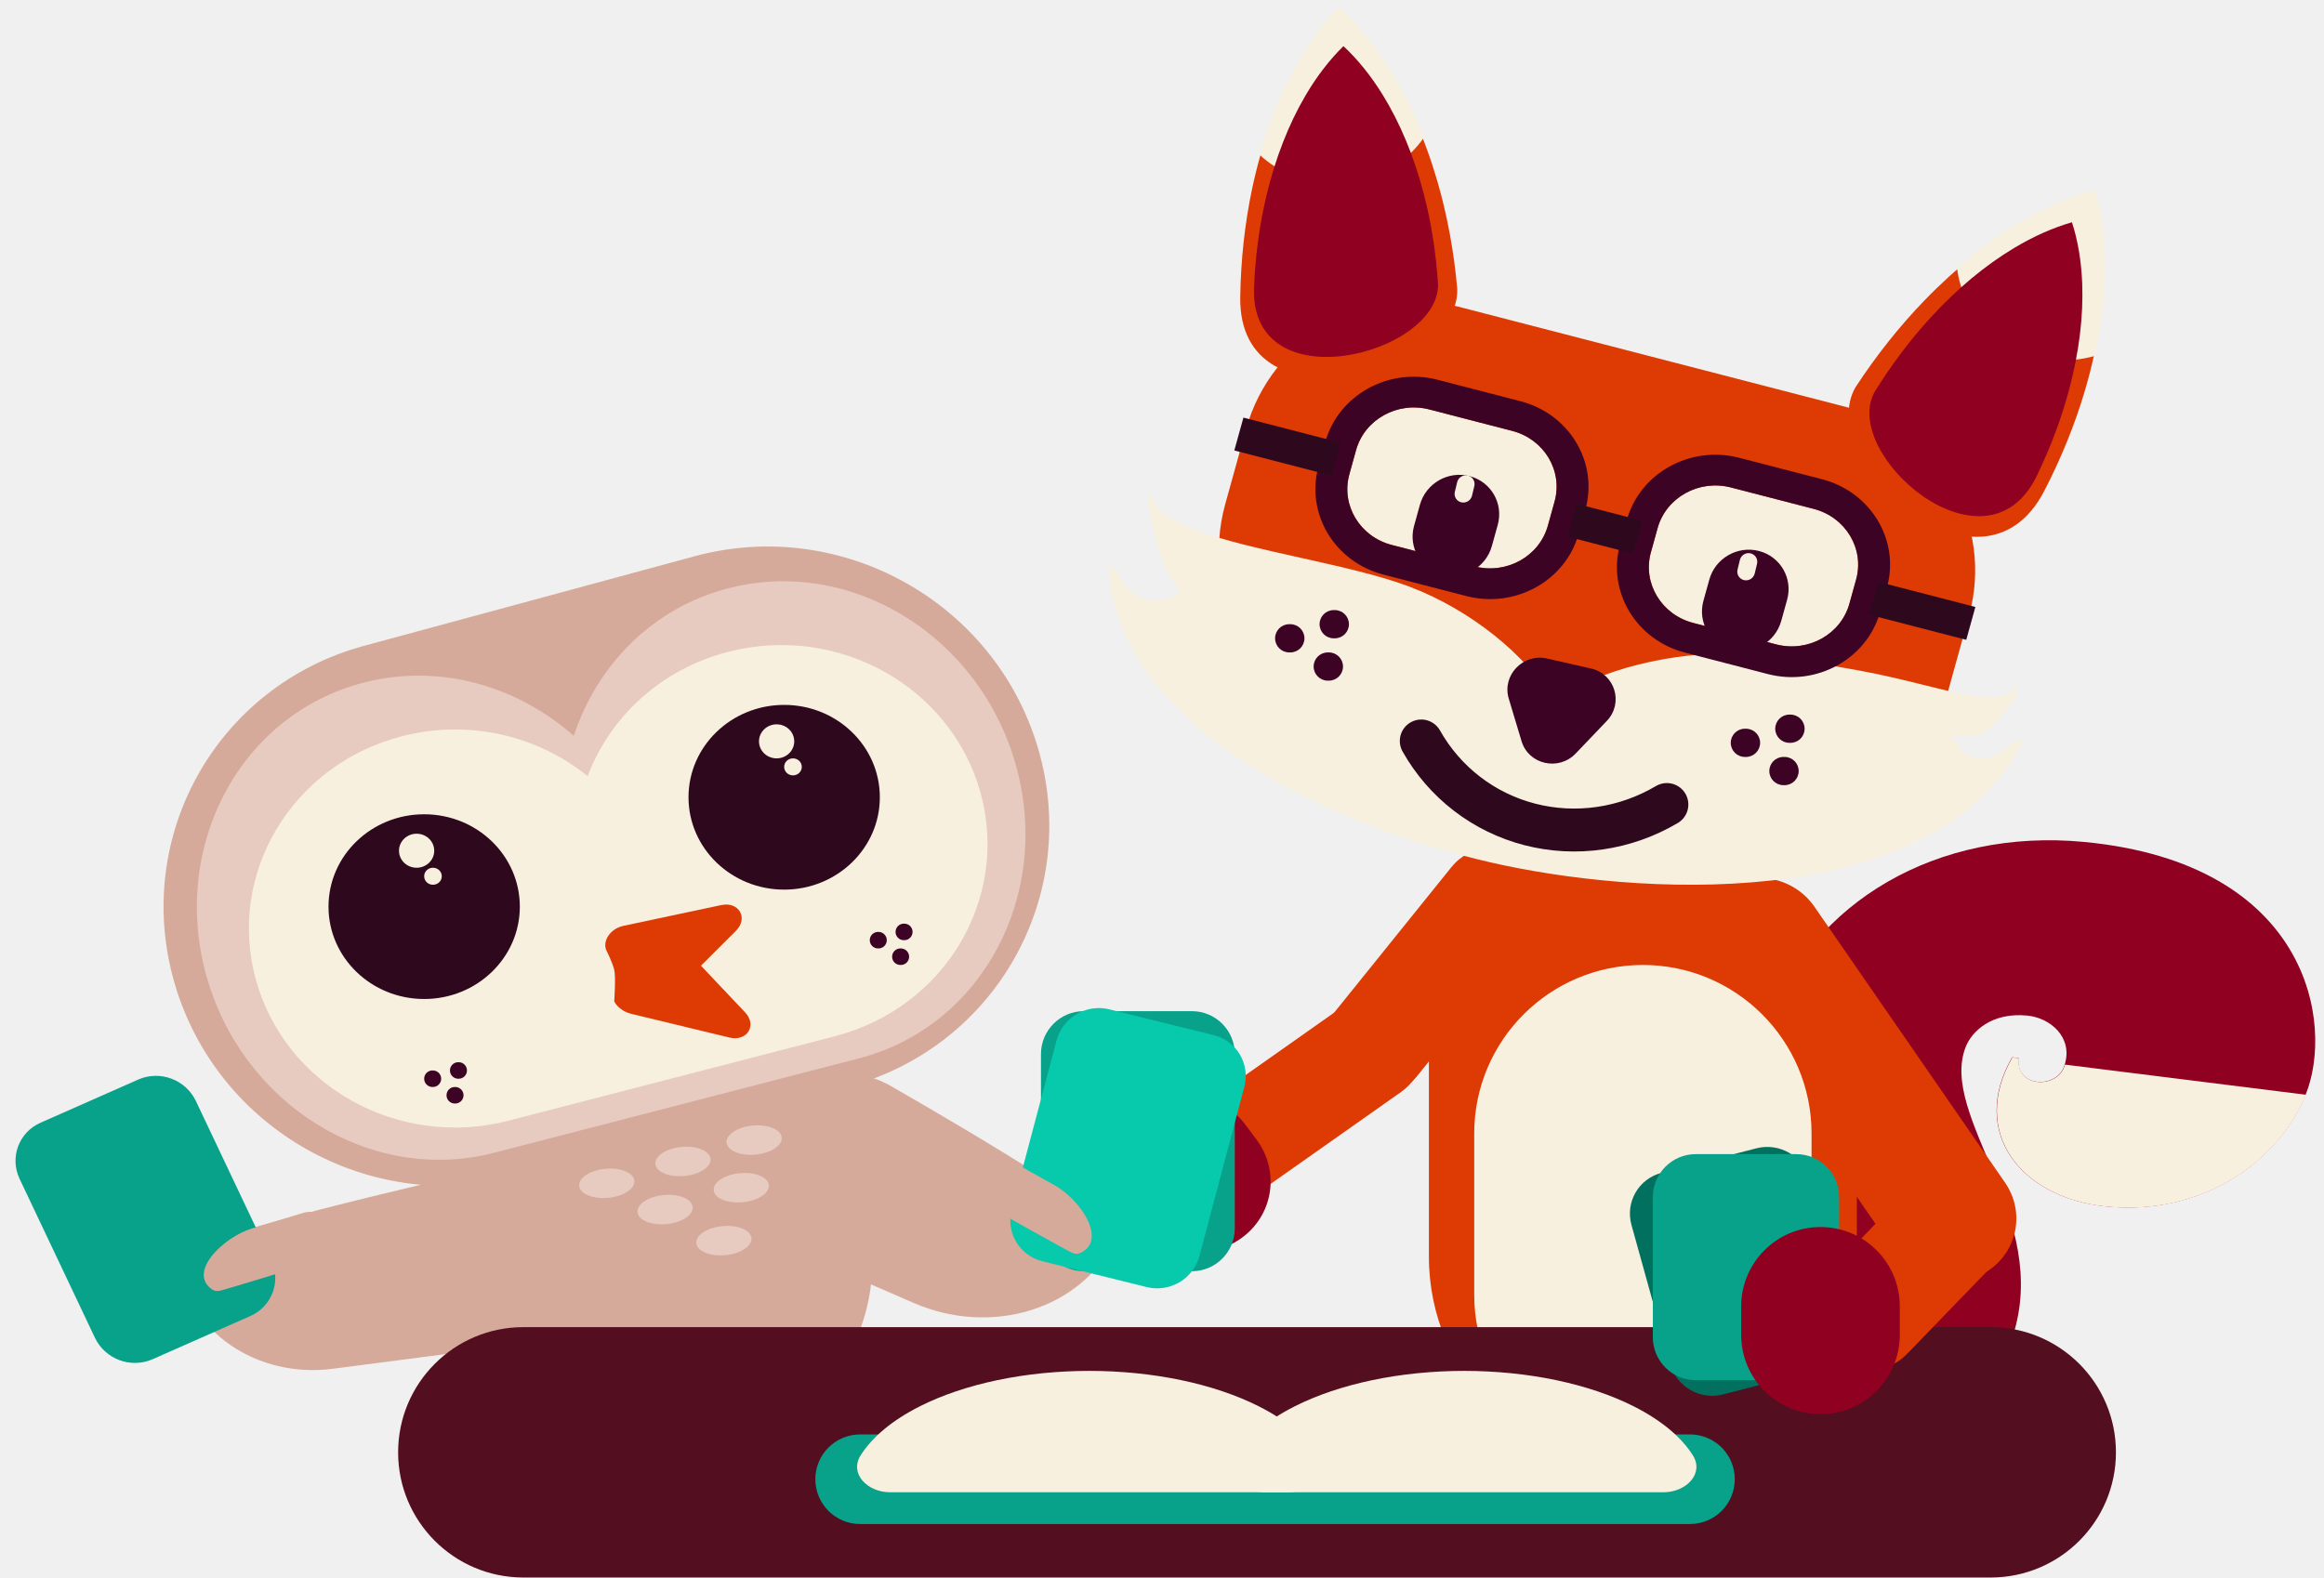
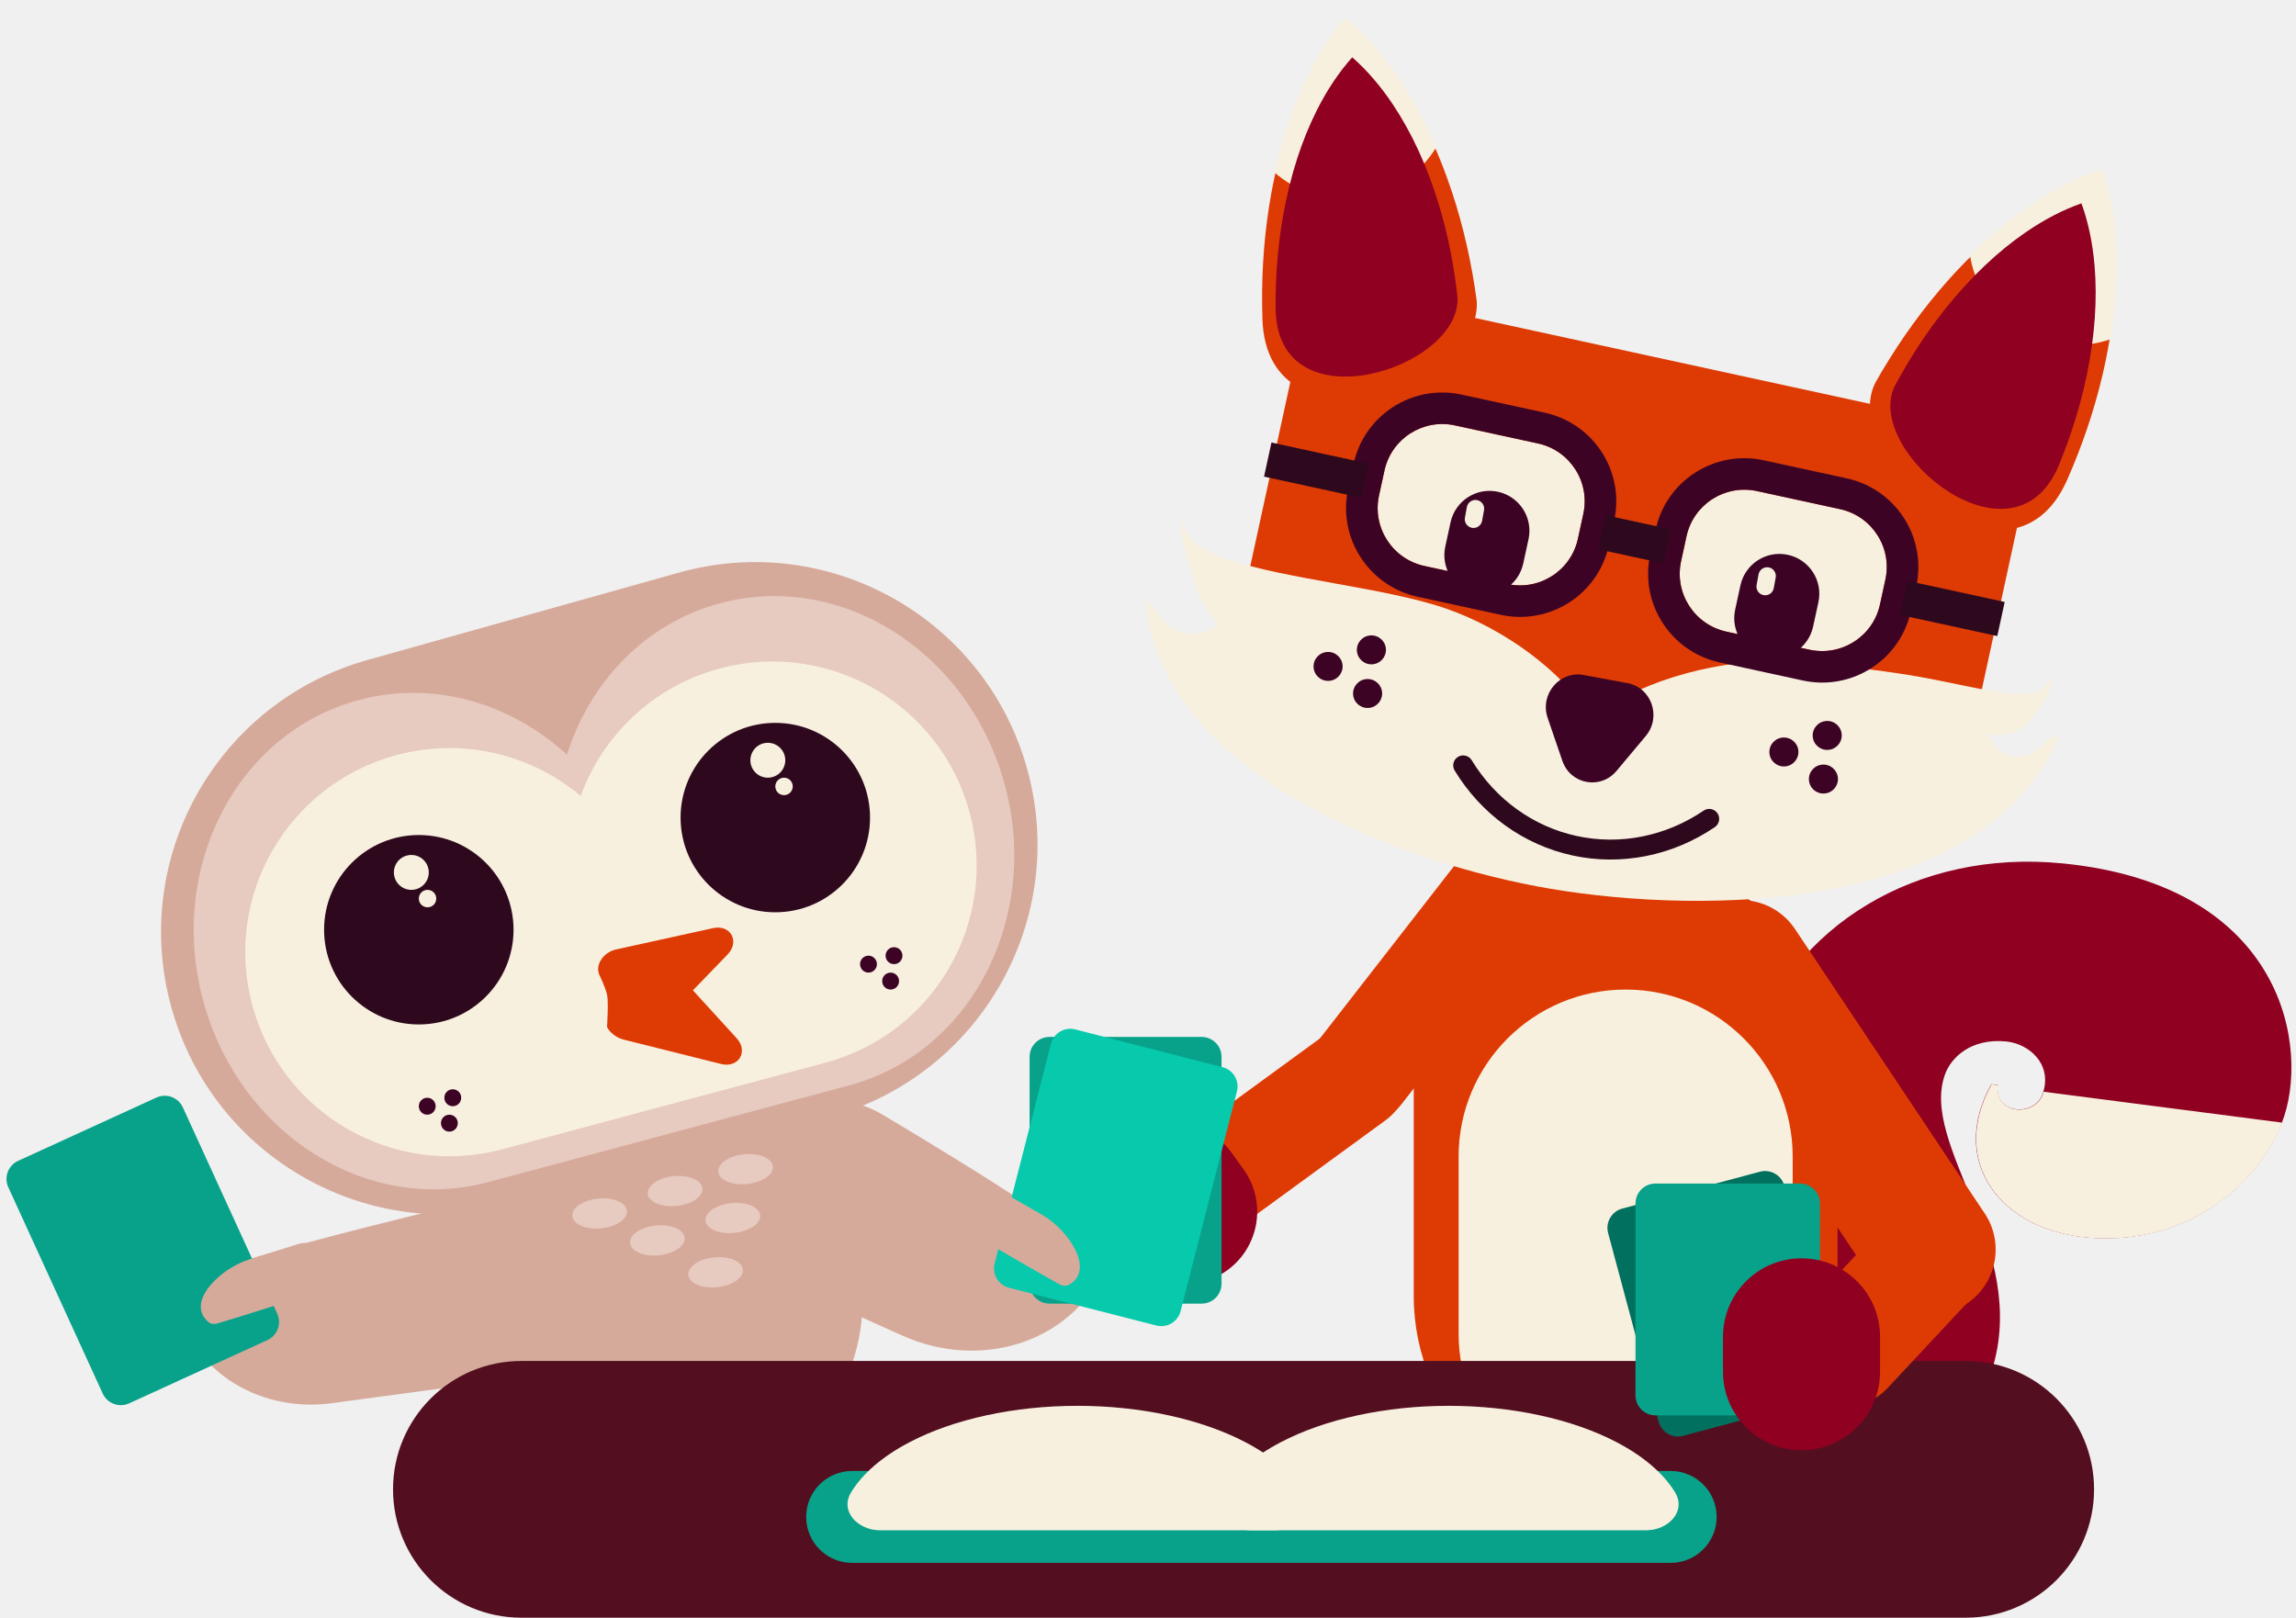
- <svg xmlns="http://www.w3.org/2000/svg" width="433" height="294" viewBox="0 0 433 294" fill="none">
-   <g clip-path="url(#clip0_206_2565)">
-     <rect width="19.279" height="55.157" rx="9.64" transform="matrix(-0.602939 -0.797788 -0.817336 0.576161 268.947 197.941)" fill="#DE3B04" />
-     <path d="M336.316 268.819C328.583 268.078 325.207 269.58 321.867 264.85C319.924 256.966 343.645 260.101 343.944 245.803C347.845 236.678 319.732 218.419 329.678 190.349C337.496 168.274 360.881 154.287 388.334 156.915C430.347 160.938 434.896 190.924 429.582 204.003C424.484 216.575 410.194 226.553 392.6 224.868C376.522 223.329 366.848 211.057 374.887 197.052L376.101 197.168C375.402 202.774 383.506 203.022 384.697 198.387C386.258 193.259 381.946 189.68 377.699 189.273C371.026 188.635 367.353 192.241 366.221 195.166C361.226 208.144 382.215 226.908 375.005 249.04C370.503 262.989 354.062 270.518 336.316 268.819Z" fill="#900021" />
-     <path d="M429.627 204.028C424.529 216.601 410.239 226.578 392.645 224.893C376.568 223.354 366.893 211.082 374.933 197.077L376.146 197.193C375.447 202.799 383.551 203.047 384.743 198.412C407.185 201.22 407.186 201.221 429.627 204.028Z" fill="#F8F0DF" />
-     <rect width="24.24" height="86.729" rx="12.12" transform="matrix(0.840656 -0.541569 0.568306 0.822817 310.788 172.132)" fill="#DE3B04" />
-     <rect width="19.465" height="54.632" rx="9.732" transform="matrix(-0.799461 -0.600717 -0.627347 0.77874 292.095 165.714)" fill="#DE3B04" />
-     <rect x="266.228" y="156.287" width="79.739" height="117.781" rx="39.87" fill="#DE3B04" />
-     <rect x="274.67" y="179.843" width="62.853" height="92.866" rx="31.427" fill="#F8F0DF" />
-     <rect width="26.932" height="30.336" rx="13.466" transform="matrix(0.82089 -0.571086 0.597876 0.801589 201.922 214.25)" fill="#900021" />
-     <rect width="139.117" height="78.523" rx="32" transform="matrix(0.968109 0.250527 -0.267345 0.963601 240.716 49.1328)" fill="#DE3B04" />
-     <path d="M242.296 103.949C249.783 105.616 257.354 107.302 262.983 109.479C273.732 113.637 284.494 121.969 289.321 130.701C297.829 124.709 311.765 121.396 323.886 121.837C330.278 122.07 338.329 123.518 346.292 124.95C361.699 127.722 373.908 133.405 375.975 127.132C376.062 129.714 375.163 130.932 371.576 134.926C367.828 139.1 362.62 135.859 363.85 137.545C365.63 139.987 366.139 141.301 369.66 141.301C373.182 141.301 375.119 137.033 376.879 138.228C361.047 169.29 309.004 167.329 280.219 161.274C252.922 155.533 207.364 137.201 206.612 104.987C207.522 106.047 208.459 107.369 209.407 108.708C212.102 112.513 216.559 112.483 219.114 110.914C220.879 109.83 217.779 108.846 216.269 103.624C214.823 98.627 213.307 93.384 214.455 91.054C213.638 97.569 227.81 100.724 242.296 103.949Z" fill="#F8F0DF" />
-     <rect x="237.57" y="116.333" width="5.47" height="5.259" rx="2.629" fill="#3D0325" />
-     <rect x="245.859" y="113.704" width="5.47" height="5.259" rx="2.629" fill="#3D0325" />
-     <rect x="244.754" y="121.593" width="5.47" height="5.259" rx="2.629" fill="#3D0325" />
-     <path d="M293.572 140.435C290.398 143.757 284.798 142.483 283.493 138.142L281.106 130.206C279.8 125.865 283.768 121.712 288.248 122.731L296.438 124.593C300.917 125.612 302.55 131.039 299.375 134.361L293.572 140.435Z" fill="#3D0325" />
-     <path d="M308.837 98.437C310.427 92.706 316.539 89.309 322.489 90.849L337.93 94.844C343.88 96.384 347.414 102.278 345.824 108.009L344.577 112.505C342.987 118.236 336.874 121.634 330.925 120.094L315.483 116.098C309.533 114.559 305.999 108.665 307.589 102.934L308.837 98.437Z" fill="#F8F0DF" />
-     <path fill-rule="evenodd" clip-rule="evenodd" d="M324.024 85.314L339.465 89.31C348.588 91.671 354.008 100.708 351.57 109.496L350.322 113.992C347.884 122.78 338.512 127.989 329.389 125.628L313.948 121.632C304.825 119.272 299.406 110.234 301.843 101.447L303.091 96.95C305.529 88.163 314.901 82.953 324.024 85.314ZM322.489 90.849C316.539 89.309 310.427 92.706 308.837 98.437L307.589 102.934C305.999 108.665 309.533 114.559 315.483 116.098L330.925 120.094C336.874 121.634 342.987 118.236 344.577 112.505L345.824 108.009C347.414 102.278 343.88 96.384 337.93 94.844L322.489 90.849Z" fill="#3D0325" />
-     <path d="M252.656 83.899C254.245 78.168 260.358 74.77 266.307 76.31L281.749 80.306C287.699 81.846 291.233 87.739 289.643 93.47L288.395 97.967C286.805 103.698 280.693 107.095 274.743 105.556L259.302 101.56C253.352 100.02 249.818 94.126 251.408 88.395L252.656 83.899Z" fill="#F8F0DF" />
-     <path fill-rule="evenodd" clip-rule="evenodd" d="M267.843 70.776L283.284 74.772C292.407 77.132 297.827 86.17 295.389 94.957L294.141 99.454C291.703 108.241 282.331 113.451 273.208 111.09L257.767 107.094C248.644 104.733 243.224 95.696 245.662 86.908L246.91 82.412C249.348 73.624 258.72 68.415 267.843 70.776ZM266.307 76.31C260.358 74.77 254.245 78.168 252.656 83.899L251.408 88.395C249.818 94.126 253.352 100.02 259.302 101.56L274.743 105.556C280.693 107.095 286.805 103.698 288.395 97.967L289.643 93.47C291.233 87.739 287.699 81.846 281.749 80.306L266.307 76.31Z" fill="#3D0325" />
-     <rect width="18.72" height="6.357" transform="matrix(0.968109 0.250528 -0.267344 0.963601 231.671 77.8296)" fill="#2E091E" />
-     <rect width="12.636" height="6.357" transform="matrix(0.968109 0.250528 -0.267344 0.963601 293.742 93.8923)" fill="#2E091E" />
-     <rect width="18.72" height="6.357" transform="matrix(0.968109 0.250528 -0.267344 0.963601 349.923 108.431)" fill="#2E091E" />
-     <rect width="14.976" height="19.072" rx="7.488" transform="matrix(0.968109 0.250527 -0.267345 0.963601 320.473 100.81)" fill="#3D0325" />
-     <rect width="14.976" height="19.072" rx="7.488" transform="matrix(0.968109 0.250528 -0.267344 0.963601 266.557 86.8574)" fill="#3D0325" />
-     <rect width="3.278" height="5.135" rx="1.639" transform="matrix(0.975726 0.218995 -0.233952 0.972248 271.877 88.2712)" fill="#F8F0DF" />
-     <rect width="3.278" height="5.135" rx="1.639" transform="matrix(0.975726 0.218995 -0.233952 0.972248 324.55 102.767)" fill="#F8F0DF" />
-     <path d="M264.807 138.097C266.965 141.927 269.86 145.271 273.328 147.939C276.795 150.606 280.767 152.545 285.016 153.645C289.266 154.744 293.709 154.983 298.093 154.347C302.477 153.712 306.716 152.214 310.567 149.939" stroke="#2E091E" stroke-width="8" stroke-linecap="round" />
-     <path d="M345.698 72.194C349.505 66.354 353.807 60.923 358.456 56.098C364.38 49.948 370.752 44.903 377.207 41.251C381.546 38.796 385.865 37.002 390.054 35.908C391.246 39.956 391.889 44.473 391.957 49.348C392.059 56.6 390.888 64.5 388.512 72.597C386.648 78.951 384.07 85.328 380.876 91.505C369.076 114.325 337.825 85.706 345.698 72.194Z" fill="#DE3B04" />
-     <path d="M364.63 49.939C368.797 46.296 373.113 43.199 377.467 40.736C381.805 38.28 386.125 36.487 390.313 35.393C391.506 39.441 392.148 43.958 392.217 48.833C392.294 54.359 391.633 60.263 390.262 66.343C387.821 67.036 385.202 67.29 382.515 67.019C372.972 66.056 365.689 58.786 364.63 49.939Z" fill="#F8F0DF" />
-     <path d="M349.259 73.064C352.357 68.04 355.883 63.351 359.716 59.169C364.6 53.839 369.887 49.436 375.275 46.211C378.897 44.042 382.517 42.435 386.041 41.423C387.14 44.828 387.782 48.641 387.947 52.769C388.191 58.909 387.372 65.625 385.535 72.532C384.095 77.952 382.05 83.407 379.479 88.704C369.981 108.275 342.886 84.669 349.259 73.064Z" fill="#900021" />
-     <path d="M271.51 53.828C270.905 46.951 269.666 40.218 267.832 33.87C265.493 25.78 262.232 18.472 258.235 12.364C255.548 8.259 252.565 4.75 249.364 1.92C246.38 4.987 243.661 8.715 241.282 13.015C237.743 19.411 235.026 26.948 233.286 35.195C231.921 41.666 231.178 48.475 231.078 55.378C230.709 80.883 272.078 69.321 271.51 53.828Z" fill="#DE3B04" />
-     <path d="M265.276 25.66C263.307 20.577 260.945 15.911 258.25 11.792C255.563 7.686 252.579 4.177 249.378 1.347C246.394 4.414 243.675 8.142 241.296 12.442C238.599 17.317 236.38 22.854 234.706 28.864C236.545 30.562 238.75 31.949 241.266 32.9C250.202 36.277 260.128 33.05 265.276 25.66Z" fill="#F8F0DF" />
-     <path d="M267.933 53.02C267.57 47.183 266.668 41.455 265.252 36.04C263.448 29.139 260.845 22.882 257.592 17.627C255.406 14.095 252.955 11.061 250.306 8.599C247.711 11.136 245.327 14.239 243.218 17.832C240.081 23.179 237.615 29.508 235.961 36.458C234.664 41.912 233.886 47.664 233.651 53.51C232.781 75.107 268.075 66.156 267.933 53.02Z" fill="#900021" />
-     <rect x="322.469" y="135.813" width="5.47" height="5.259" rx="2.629" fill="#3D0325" />
-     <rect x="330.758" y="133.183" width="5.47" height="5.259" rx="2.629" fill="#3D0325" />
-     <rect x="329.653" y="141.072" width="5.47" height="5.259" rx="2.629" fill="#3D0325" />
-     <rect x="162.521" y="192.074" width="78.823" height="71.296" rx="35.648" transform="rotate(90 162.521 192.074)" fill="#D6AA9B" />
-     <rect width="166.743" height="102.921" rx="51.461" transform="matrix(0.96518 -0.261586 0.279028 0.960283 18.1606 133.824)" fill="#D6AA9B" />
-     <path d="M124.892 206.346C124.892 206.346 106.103 211.208 92.044 214.846C69.148 220.771 45.146 205.96 38.433 181.764C31.72 157.568 44.838 133.15 67.734 127.225C81.793 123.587 96.27 127.768 106.905 137.14C111.263 123.888 121.635 113.277 135.695 109.638C158.59 103.713 182.593 118.525 189.306 142.721C196.019 166.917 182.9 191.334 160.005 197.259C145.945 200.898 124.892 206.346 124.892 206.346Z" fill="#E7CAC0" />
-     <path d="M124.11 201.264C124.11 201.264 107.3 205.614 94.721 208.87C74.236 214.171 53.18 202.43 47.691 182.646C42.202 162.862 54.359 142.527 74.844 137.226C87.423 133.971 100.217 137.141 109.49 144.655C113.631 133.67 123.07 124.746 135.649 121.491C156.133 116.19 177.189 127.93 182.678 147.714C188.167 167.498 176.011 187.833 155.526 193.134C142.947 196.39 124.11 201.264 124.11 201.264Z" fill="#F8F0DF" />
-     <path d="M137.113 173.483C139.481 171.12 137.692 167.976 134.38 168.679L116.137 172.554C113.64 173.084 112.065 175.555 113.083 177.343C113.083 177.343 114.103 179.362 114.443 180.749C114.758 182.038 114.443 186.638 114.443 186.638C114.443 186.638 115.203 188.367 117.693 188.969L135.888 193.367C139.19 194.166 141.115 191.097 138.829 188.679L130.604 179.981L137.113 173.483Z" fill="#DE3B04" />
-     <path d="M166.018 202.42C157.985 197.802 147.628 200.064 142.157 207.513V207.513C135.483 216.599 138.949 229.243 149.354 233.762L170.27 242.847C184.478 249.018 201.423 244.367 208.076 230.584V230.584C209.373 227.898 183.11 212.246 166.018 202.42Z" fill="#D6AA9B" />
-     <rect x="193.948" y="188.45" width="36.117" height="48.471" rx="8" fill="#08A28A" />
-     <rect width="36.042" height="48.579" rx="8" transform="matrix(0.970707 0.240266 -0.25649 0.966547 198.903 186.185)" fill="#07C9AC" />
-     <path d="M196.443 220.864C201.299 223.572 206.405 231.142 201.29 233.513C200.788 233.745 200.211 233.739 199.547 233.391C196.835 231.97 188.243 227.146 183.057 224.224C180.79 222.947 180.043 220.112 181.378 217.879V217.879C182.719 215.636 185.656 214.85 187.938 216.122L196.443 220.864Z" fill="#D6AA9B" />
-     <rect x="79.029" y="199.503" width="3.17" height="3.08" rx="1.54" fill="#3D0325" />
-     <rect x="83.834" y="197.963" width="3.17" height="3.08" rx="1.54" fill="#3D0325" />
-     <rect x="83.193" y="202.584" width="3.17" height="3.08" rx="1.54" fill="#3D0325" />
-     <rect x="162.052" y="173.682" width="3.17" height="3.08" rx="1.54" fill="#3D0325" />
-     <rect x="166.856" y="172.142" width="3.17" height="3.08" rx="1.54" fill="#3D0325" />
-     <rect x="166.216" y="176.762" width="3.17" height="3.08" rx="1.54" fill="#3D0325" />
-     <ellipse cx="79.029" cy="168.971" rx="17.824" ry="17.214" fill="#2E091E" />
-     <ellipse cx="77.622" cy="158.552" rx="3.283" ry="3.171" fill="#F8F0DF" />
-     <ellipse cx="80.671" cy="163.308" rx="1.642" ry="1.586" fill="#F8F0DF" />
-     <ellipse cx="146.104" cy="148.586" rx="17.824" ry="17.214" fill="#2E091E" />
-     <ellipse cx="144.697" cy="138.166" rx="3.283" ry="3.171" fill="#F8F0DF" />
-     <ellipse cx="147.746" cy="142.923" rx="1.642" ry="1.586" fill="#F8F0DF" />
-     <ellipse cx="5.158" cy="2.719" rx="5.158" ry="2.719" transform="matrix(0.995564 -0.0940914 0.10081 0.994906 107.642 218.316)" fill="#E7CAC0" />
-     <ellipse cx="5.158" cy="2.719" rx="5.158" ry="2.719" transform="matrix(0.995564 -0.0940914 0.10081 0.994906 118.506 223.207)" fill="#E7CAC0" />
-     <ellipse cx="5.158" cy="2.719" rx="5.158" ry="2.719" transform="matrix(0.995564 -0.0940914 0.10081 0.994906 132.703 219.134)" fill="#E7CAC0" />
-     <ellipse cx="5.158" cy="2.719" rx="5.158" ry="2.719" transform="matrix(0.995564 -0.0940914 0.10081 0.994906 129.461 228.999)" fill="#E7CAC0" />
-     <ellipse cx="5.158" cy="2.719" rx="5.158" ry="2.719" transform="matrix(0.995564 -0.0940914 0.10081 0.994906 121.839 214.243)" fill="#E7CAC0" />
-     <ellipse cx="5.158" cy="2.719" rx="5.158" ry="2.719" transform="matrix(0.995564 -0.0940914 0.10081 0.994906 135.103 210.259)" fill="#E7CAC0" />
-     <path d="M85.073 219.242C93.409 217.312 101.879 222.151 104.552 230.266V230.266C107.739 239.938 101.397 249.974 91.265 251.292L61.95 255.107C48.078 256.912 34.703 248.353 33.177 234.551V234.551C32.868 231.758 65.349 223.807 85.073 219.242Z" fill="#D6AA9B" />
-     <rect width="35.906" height="48.773" rx="8" transform="matrix(0.914647 -0.404254 0.428211 0.903679 0.228027 212.479)" fill="#08A28A" />
-     <path d="M46.984 228.935C41.648 230.56 34.887 237.064 39.496 240.301C39.925 240.602 40.474 240.701 41.172 240.508C44.146 239.686 53.661 236.758 59.374 234.992C61.845 234.227 63.19 231.622 62.387 229.163V229.163C61.581 226.693 58.912 225.304 56.427 226.061L46.984 228.935Z" fill="#D6AA9B" />
-     <rect x="74.177" y="247.341" width="320.058" height="46.66" rx="23.33" fill="#530F20" />
-     <rect x="151.912" y="267.335" width="171.305" height="16.698" rx="8.349" fill="#08A28A" />
-     <path d="M240.093 278.114C244.282 278.114 247.726 274.655 245.549 271.216C243.396 267.817 239.663 264.691 234.58 262.12C226.192 257.878 214.817 255.495 202.956 255.495C191.095 255.495 179.719 257.878 171.332 262.12C166.249 264.691 162.516 267.817 160.363 271.216C158.186 274.655 161.629 278.114 165.819 278.114L240.093 278.114Z" fill="#F8F0DF" />
-     <path d="M309.943 278.114C314.132 278.114 317.575 274.655 315.398 271.216C313.246 267.817 309.513 264.691 304.429 262.12C296.042 257.878 284.667 255.495 272.806 255.495C260.944 255.495 249.569 257.878 241.182 262.12C236.098 264.691 232.365 267.817 230.213 271.216C228.036 274.655 231.479 278.114 235.668 278.114L309.943 278.114Z" fill="#F8F0DF" />
-     <rect width="34.251" height="42.861" rx="8" transform="matrix(0.968109 -0.250528 0.267344 0.963601 301.831 220.587)" fill="#01705F" />
-     <rect x="307.953" y="215.094" width="34.71" height="42.129" rx="8" fill="#08A28A" />
-     <rect width="21.097" height="42.592" rx="10.548" transform="matrix(-0.742527 -0.669816 -0.695195 0.718821 377.663 229.225)" fill="#DE3B04" />
-     <rect x="324.415" y="228.684" width="29.55" height="34.881" rx="14.775" fill="#900021" />
+ <svg xmlns="http://www.w3.org/2000/svg" width="921" height="649" viewBox="0 0 921 649" fill="none">
+   <g clip-path="url(#clip0_206_1969)">
+     <rect width="42.035" height="118.992" rx="21.017" transform="matrix(-0.58956 -0.807725 -0.807725 0.58956 572.895 436.952)" fill="#DE3B04" />
+     <path d="M716.522 593.413C700.035 591.779 692.838 595.094 685.717 584.652C681.575 567.249 732.147 574.168 732.784 542.606C741.1 522.463 681.165 482.157 702.37 420.192C719.037 371.463 768.893 340.586 827.42 346.388C916.99 355.267 926.689 421.461 915.358 450.334C904.49 478.087 874.024 500.111 836.515 496.393C802.239 492.995 781.614 465.906 798.754 434.988L801.34 435.245C799.85 447.619 817.127 448.167 819.668 437.935C822.994 426.616 813.802 418.716 804.748 417.818C790.52 416.408 782.69 424.368 780.276 430.827C769.627 459.475 814.376 500.896 799.003 549.753C789.405 580.544 754.355 597.163 716.522 593.413Z" fill="#900021" />
+     <path d="M915.455 450.389C904.587 478.142 874.121 500.167 836.611 496.448C802.335 493.051 781.711 465.961 798.85 435.044L801.437 435.3C799.947 447.675 817.223 448.223 819.764 437.991C867.61 444.19 867.612 444.193 915.455 450.389Z" fill="#F8F0DF" />
+     <rect x="662.096" y="379.979" width="52.223" height="189.362" rx="26.111" transform="rotate(-33.7052 662.096 379.979)" fill="#DE3B04" />
+     <rect width="42.035" height="130.706" rx="21.017" transform="matrix(-0.789257 -0.614063 -0.614063 0.789257 629.438 356.566)" fill="#DE3B04" />
+     <rect x="567.096" y="345" width="170" height="260" rx="85" fill="#DE3B04" />
+     <rect x="585.096" y="397" width="134" height="205" rx="67" fill="#F8F0DF" />
+     <rect x="430" y="472.952" width="58.089" height="66.157" rx="29.044" transform="rotate(-35.7667 430 472.952)" fill="#900021" />
+     <rect x="526.27" y="113.342" width="297.26" height="172.92" rx="32" transform="rotate(12.2692 526.27 113.342)" fill="#DE3B04" />
+     <path d="M535.401 234.05C551.52 236.965 567.819 239.913 580.035 244.142C603.363 252.219 627.156 269.496 638.354 288.26C655.843 274.185 685.172 265.465 711.029 265.206C724.665 265.069 741.964 267.445 759.071 269.794C792.172 274.34 818.769 285.632 822.51 271.59C822.967 277.273 821.18 280.05 813.962 289.223C806.419 298.807 794.989 292.188 797.785 295.783C801.832 300.985 803.054 303.831 810.554 303.474C818.053 303.116 821.729 293.509 825.604 295.965C795.154 366.064 684.122 367.025 622.187 356.599C563.454 346.712 464.509 310.919 459.52 239.963C461.57 242.207 463.703 245.027 465.863 247.883C472.001 255.999 481.49 255.482 486.766 251.762C490.41 249.193 483.705 247.337 479.94 235.977C476.336 225.105 472.556 213.699 474.755 208.444C473.7 222.891 504.212 228.409 535.401 234.05Z" fill="#F8F0DF" />
+     <rect x="526.638" y="261.837" width="11.661" height="11.609" rx="5.805" transform="rotate(-2.73075 526.638 261.837)" fill="#3D0325" />
+     <rect x="544.014" y="255.198" width="11.661" height="11.609" rx="5.805" transform="rotate(-2.73075 544.014 255.198)" fill="#3D0325" />
+     <rect x="542.49" y="272.704" width="11.661" height="11.609" rx="5.805" transform="rotate(-2.73075 542.49 272.704)" fill="#3D0325" />
+     <path d="M648.432 309.292C642.021 316.94 629.962 314.7 626.725 305.261L620.808 288.004C617.571 278.564 625.584 269.004 635.231 270.796L652.867 274.071C662.514 275.862 666.56 287.662 660.15 295.31L648.432 309.292Z" fill="#3D0325" />
+     <path d="M676.52 215.138C679.304 202.34 691.962 194.227 704.795 197.018L738.098 204.26C750.93 207.051 759.076 219.688 756.293 232.486L754.109 242.527C751.326 255.325 738.667 263.438 725.835 260.647L692.532 253.405C679.7 250.614 671.553 237.977 674.337 225.179L676.52 215.138Z" fill="#F8F0DF" />
+     <path fill-rule="evenodd" clip-rule="evenodd" d="M707.482 184.659L740.785 191.902C760.461 196.181 772.952 215.557 768.685 235.181L766.501 245.222C762.233 264.846 742.823 277.285 723.147 273.006L689.844 265.763C670.168 261.484 657.677 242.108 661.945 222.484L664.129 212.443C668.396 192.819 687.806 180.38 707.482 184.659ZM704.795 197.018C691.962 194.227 679.304 202.34 676.52 215.138L674.337 225.179C671.553 237.977 679.7 250.614 692.532 253.405L725.835 260.647C738.667 263.438 751.326 255.325 754.109 242.527L756.293 232.486C759.076 219.688 750.93 207.051 738.098 204.26L704.795 197.018Z" fill="#3D0325" />
+     <path d="M555.353 188.787C558.136 175.989 570.795 167.876 583.627 170.667L616.93 177.91C629.762 180.7 637.908 193.337 635.125 206.135L632.941 216.177C630.158 228.975 617.499 237.087 604.667 234.296L571.364 227.054C558.532 224.263 550.386 211.626 553.169 198.828L555.353 188.787Z" fill="#F8F0DF" />
+     <path fill-rule="evenodd" clip-rule="evenodd" d="M586.315 158.308L619.618 165.551C639.294 169.83 651.785 189.207 647.517 208.83L645.333 218.872C641.066 238.495 621.656 250.934 601.98 246.655L568.677 239.413C549.001 235.134 536.51 215.757 540.777 196.133L542.961 186.092C547.228 166.468 566.639 154.029 586.315 158.308ZM583.627 170.667C570.795 167.876 558.136 175.989 555.353 188.787L553.169 198.828C550.386 211.626 558.532 224.263 571.364 227.054L604.667 234.296C617.499 237.087 630.158 228.975 632.941 216.177L635.125 206.135C637.908 193.337 629.762 180.7 616.93 177.91L583.627 170.667Z" fill="#3D0325" />
+     <rect x="510.027" y="177.536" width="40" height="14" transform="rotate(12.2692 510.027 177.536)" fill="#2E091E" />
+     <rect x="643.898" y="206.649" width="27" height="14" transform="rotate(12.2692 643.898 206.649)" fill="#2E091E" />
+     <rect x="765.066" y="233" width="40" height="14" transform="rotate(12.2692 765.066 233)" fill="#2E091E" />
+     <rect x="701.55" y="219.187" width="32" height="42" rx="16" transform="rotate(12.2692 701.55 219.187)" fill="#3D0325" />
+     <rect x="585.268" y="193.899" width="32" height="42" rx="16" transform="rotate(12.2692 585.268 193.899)" fill="#3D0325" />
+     <rect x="589.033" y="200" width="7" height="11.315" rx="3.5" transform="rotate(10.3523 589.033 200)" fill="#F8F0DF" />
+     <rect x="706.033" y="227" width="7" height="11.315" rx="3.5" transform="rotate(10.3523 706.033 227)" fill="#F8F0DF" />
+     <path fill-rule="evenodd" clip-rule="evenodd" d="M688.932 326.276C690.173 328.104 689.697 330.591 687.87 331.832C679.473 337.533 670.107 341.479 660.304 343.432C650.5 345.386 640.457 345.308 630.751 343.197C621.045 341.087 611.877 336.987 603.77 331.138C595.663 325.289 588.782 317.81 583.511 309.137C582.364 307.249 582.965 304.789 584.852 303.641C586.74 302.494 589.201 303.095 590.348 304.982C595.074 312.759 601.227 319.439 608.45 324.65C615.673 329.861 623.828 333.505 632.451 335.38C641.074 337.255 650.006 337.327 658.741 335.587C667.475 333.846 675.848 330.325 683.376 325.214C685.204 323.973 687.691 324.448 688.932 326.276Z" fill="#2E091E" />
+     <path d="M752.256 153.529C759.75 140.265 768.34 127.852 777.732 116.741C789.702 102.579 802.74 90.808 816.102 82.099C825.083 76.245 834.093 71.851 842.898 69.013C845.863 77.818 847.706 87.713 848.365 98.454C849.344 114.434 847.682 131.972 843.474 150.069C840.172 164.267 835.352 178.591 829.2 192.536C806.472 244.052 736.914 184.121 752.256 153.529Z" fill="#DE3B04" />
+     <path d="M790.234 102.532C798.723 94.078 807.588 86.811 816.601 80.936C825.582 75.082 834.592 70.688 843.397 67.85C846.362 76.655 848.205 86.551 848.864 97.292C849.61 109.47 848.822 122.555 846.542 136.101C841.417 137.877 835.867 138.702 830.117 138.377C809.692 137.223 793.418 121.934 790.234 102.532Z" fill="#F8F0DF" />
+     <path d="M759.933 155.085C766.002 143.691 773.017 132.996 780.738 123.385C790.579 111.137 801.376 100.89 812.511 93.231C819.995 88.082 827.534 84.171 834.933 81.581C837.63 88.977 839.4 97.32 840.184 106.404C841.35 119.919 840.312 134.811 837.128 150.228C834.63 162.325 830.849 174.56 825.932 186.502C807.764 230.619 747.581 181.322 759.933 155.085Z" fill="#900021" />
+     <path d="M592.341 120.566C590.33 105.465 586.983 90.745 582.408 76.934C576.578 59.332 568.865 43.55 559.711 30.489C553.558 21.71 546.834 14.275 539.721 8.361C533.688 15.427 528.291 23.923 523.677 33.645C516.814 48.108 511.821 65.003 508.983 83.364C506.756 97.771 505.891 112.859 506.404 128.092C508.298 184.366 595.179 154.671 592.341 120.566Z" fill="#DE3B04" />
+     <path d="M576.102 59.091C571.374 48.082 565.856 38.034 559.681 29.224C553.528 20.445 546.805 13.011 539.691 7.096C533.659 14.162 528.261 22.658 523.647 32.38C518.417 43.403 514.272 55.839 511.34 69.259C515.435 72.817 520.277 75.651 525.734 77.492C545.118 84.032 565.917 75.909 576.102 59.091Z" fill="#F8F0DF" />
+     <path d="M584.637 119.149C583.252 106.315 580.727 93.776 577.143 81.98C572.575 66.947 566.374 53.415 558.895 42.158C553.868 34.591 548.33 28.152 542.429 22.992C537.17 28.85 532.419 35.932 528.306 44.071C522.188 56.178 517.603 70.384 514.812 85.877C512.623 98.034 511.572 110.796 511.685 123.711C512.105 171.42 586.323 148.099 584.637 119.149Z" fill="#900021" />
+     <rect x="709.481" y="296.165" width="11.661" height="11.609" rx="5.805" transform="rotate(-2.73075 709.481 296.165)" fill="#3D0325" />
+     <rect x="726.857" y="289.525" width="11.661" height="11.609" rx="5.805" transform="rotate(-2.73075 726.857 289.525)" fill="#3D0325" />
+     <rect x="725.333" y="307.031" width="11.661" height="11.609" rx="5.805" transform="rotate(-2.73075 725.333 307.031)" fill="#3D0325" />
+     <rect x="346" y="424" width="174" height="152" rx="76" transform="rotate(90 346 424)" fill="#D6AA9B" />
+     <rect x="38.231" y="295.415" width="356.364" height="226.6" rx="113.3" transform="rotate(-15.6755 38.2314 295.415)" fill="#D6AA9B" />
+     <path d="M265.776 455.505C265.776 455.505 225.72 466.238 195.746 474.269C146.934 487.348 95.762 454.652 81.45 401.24C67.139 347.828 95.107 293.927 143.919 280.848C173.893 272.816 204.757 282.046 227.429 302.733C236.72 273.481 258.834 250.056 288.808 242.025C337.62 228.946 388.792 261.642 403.104 315.054C417.415 368.465 389.447 422.367 340.635 435.446C310.661 443.478 265.776 455.505 265.776 455.505Z" fill="#E7CAC0" />
+     <path d="M264.109 444.287C264.109 444.287 228.271 453.89 201.453 461.076C157.78 472.778 112.89 446.861 101.188 403.188C89.486 359.515 115.404 314.625 159.076 302.923C185.894 295.738 213.171 302.737 232.94 319.323C241.769 295.075 261.891 275.374 288.709 268.188C332.382 256.486 377.272 282.404 388.974 326.076C400.676 369.749 374.759 414.639 331.086 426.341C304.268 433.527 264.109 444.287 264.109 444.287Z" fill="#F8F0DF" />
+     <path d="M291.832 382.961C296.88 377.744 293.066 370.803 286.006 372.356L247.111 380.91C241.789 382.08 238.431 387.533 240.6 391.482C240.6 391.482 242.776 395.937 243.5 399C244.172 401.845 243.5 412 243.5 412C243.5 412 245.122 415.816 250.429 417.145L289.219 426.855C296.26 428.617 300.364 421.844 295.489 416.506L277.954 397.305L291.832 382.961Z" fill="#DE3B04" />
+     <path d="M353.741 447.01C336.448 436.714 314.269 441.611 302.624 458.027C288.386 478.098 296.023 506.175 318.466 516.268L361.946 535.823C392.586 549.603 428.925 539.46 443.121 509.011C445.879 503.096 390.186 468.71 353.741 447.01Z" fill="#D6AA9B" />
+     <rect x="413" y="416" width="77" height="107" rx="8" fill="#08A28A" />
+     <rect x="423.564" y="411" width="77" height="107" rx="8" transform="rotate(14.3747 423.564 411)" fill="#07C9AC" />
+     <path d="M418.241 487.51C428.63 493.508 439.356 509.582 428.851 515.373C427.737 515.987 426.441 516.024 424.936 515.208C419.181 512.085 401.003 501.518 389.931 495.059C385.015 492.191 383.355 485.894 386.201 480.965C389.06 476.014 395.391 474.317 400.342 477.176L418.241 487.51Z" fill="#D6AA9B" />
+     <rect x="168" y="440.4" width="6.758" height="6.8" rx="3.379" fill="#3D0325" />
+     <rect x="178.242" y="437" width="6.758" height="6.8" rx="3.379" fill="#3D0325" />
+     <rect x="176.876" y="447.2" width="6.758" height="6.8" rx="3.379" fill="#3D0325" />
+     <rect x="345" y="383.4" width="6.758" height="6.8" rx="3.379" fill="#3D0325" />
+     <rect x="355.242" y="380" width="6.758" height="6.8" rx="3.379" fill="#3D0325" />
+     <rect x="353.876" y="390.2" width="6.758" height="6.8" rx="3.379" fill="#3D0325" />
+     <circle cx="168" cy="373" r="38" fill="#2E091E" />
+     <circle cx="165" cy="350" r="7" fill="#F8F0DF" />
+     <circle cx="171.5" cy="360.5" r="3.5" fill="#F8F0DF" />
+     <circle cx="311" cy="328" r="38" fill="#2E091E" />
+     <circle cx="308" cy="305" r="7" fill="#F8F0DF" />
+     <circle cx="314.5" cy="315.5" r="3.5" fill="#F8F0DF" />
+     <ellipse cx="240.532" cy="486.829" rx="11" ry="6" transform="rotate(-5.58913 240.532 486.829)" fill="#E7CAC0" />
+     <ellipse cx="263.694" cy="497.625" rx="11" ry="6" transform="rotate(-5.58913 263.694 497.625)" fill="#E7CAC0" />
+     <ellipse cx="293.962" cy="488.634" rx="11" ry="6" transform="rotate(-5.58913 293.962 488.634)" fill="#E7CAC0" />
+     <ellipse cx="287.05" cy="510.411" rx="11" ry="6" transform="rotate(-5.58913 287.05 510.411)" fill="#E7CAC0" />
+     <ellipse cx="270.8" cy="477.839" rx="11" ry="6" transform="rotate(-5.58913 270.8 477.839)" fill="#E7CAC0" />
+     <ellipse cx="299.078" cy="469.043" rx="11" ry="6" transform="rotate(-5.58913 299.078 469.043)" fill="#E7CAC0" />
+     <path d="M180.104 484.159C198.322 479.788 216.692 490.326 222.373 508.179V508.179C229.176 529.559 215.032 551.901 192.796 554.897L133 562.954C102.574 567.054 73.505 548.294 70.246 517.767V517.767C69.591 511.64 137.983 494.265 180.104 484.159Z" fill="#D6AA9B" />
+     <rect y="469.042" width="77" height="107" rx="8" transform="rotate(-24.5906 0 469.042)" fill="#08A28A" />
+     <path d="M99.823 505.326C88.382 508.932 74.43 522.303 83.432 530.231C84.387 531.072 85.644 531.389 87.29 530.917C93.585 529.115 113.619 522.734 125.827 518.826C131.248 517.09 134.231 511.302 132.52 505.873C130.801 500.42 124.987 497.393 119.534 499.112L99.823 505.326Z" fill="#D6AA9B" />
+     <rect x="157.655" y="546" width="682.345" height="103" rx="51.5" fill="#530F20" />
+     <rect x="323.382" y="590.138" width="365.213" height="36.862" rx="18.431" fill="#08A28A" />
+     <path d="M511.379 613.931C520.31 613.931 527.651 606.295 523.01 598.705C518.421 591.201 510.462 584.3 499.624 578.624C481.744 569.261 457.492 564 432.204 564C406.917 564 382.665 569.261 364.785 578.624C353.947 584.3 345.988 591.201 341.399 598.705C336.758 606.295 344.099 613.931 353.03 613.931L511.379 613.931Z" fill="#F8F0DF" />
+     <path d="M660.294 613.931C669.226 613.931 676.566 606.295 671.925 598.705C667.337 591.201 659.378 584.3 648.54 578.624C630.659 569.261 606.407 564 581.12 564C555.833 564 531.581 569.261 513.7 578.624C502.863 584.3 494.903 591.201 490.315 598.705C485.674 606.295 493.014 613.931 501.946 613.931L660.294 613.931Z" fill="#F8F0DF" />
+     <rect x="643" y="486.942" width="73.186" height="94.387" rx="8" transform="rotate(-15 643 486.942)" fill="#01705F" />
+     <rect x="656.052" y="474.817" width="74" height="93" rx="8" fill="#08A28A" />
+     <rect width="45.699" height="92.481" rx="22.849" transform="matrix(-0.730798 -0.682594 -0.682594 0.730798 804.669 506.01)" fill="#DE3B04" />
+     <rect x="691.148" y="504.817" width="63" height="77" rx="31.5" fill="#900021" />
  </g>
  <defs>
-     <clipPath id="clip0_206_2565">
-       <rect width="432" height="294" fill="white" transform="translate(0.228027)" />
+     <clipPath id="clip0_206_1969">
+       <rect width="921" height="649" fill="white" />
    </clipPath>
  </defs>
</svg>
